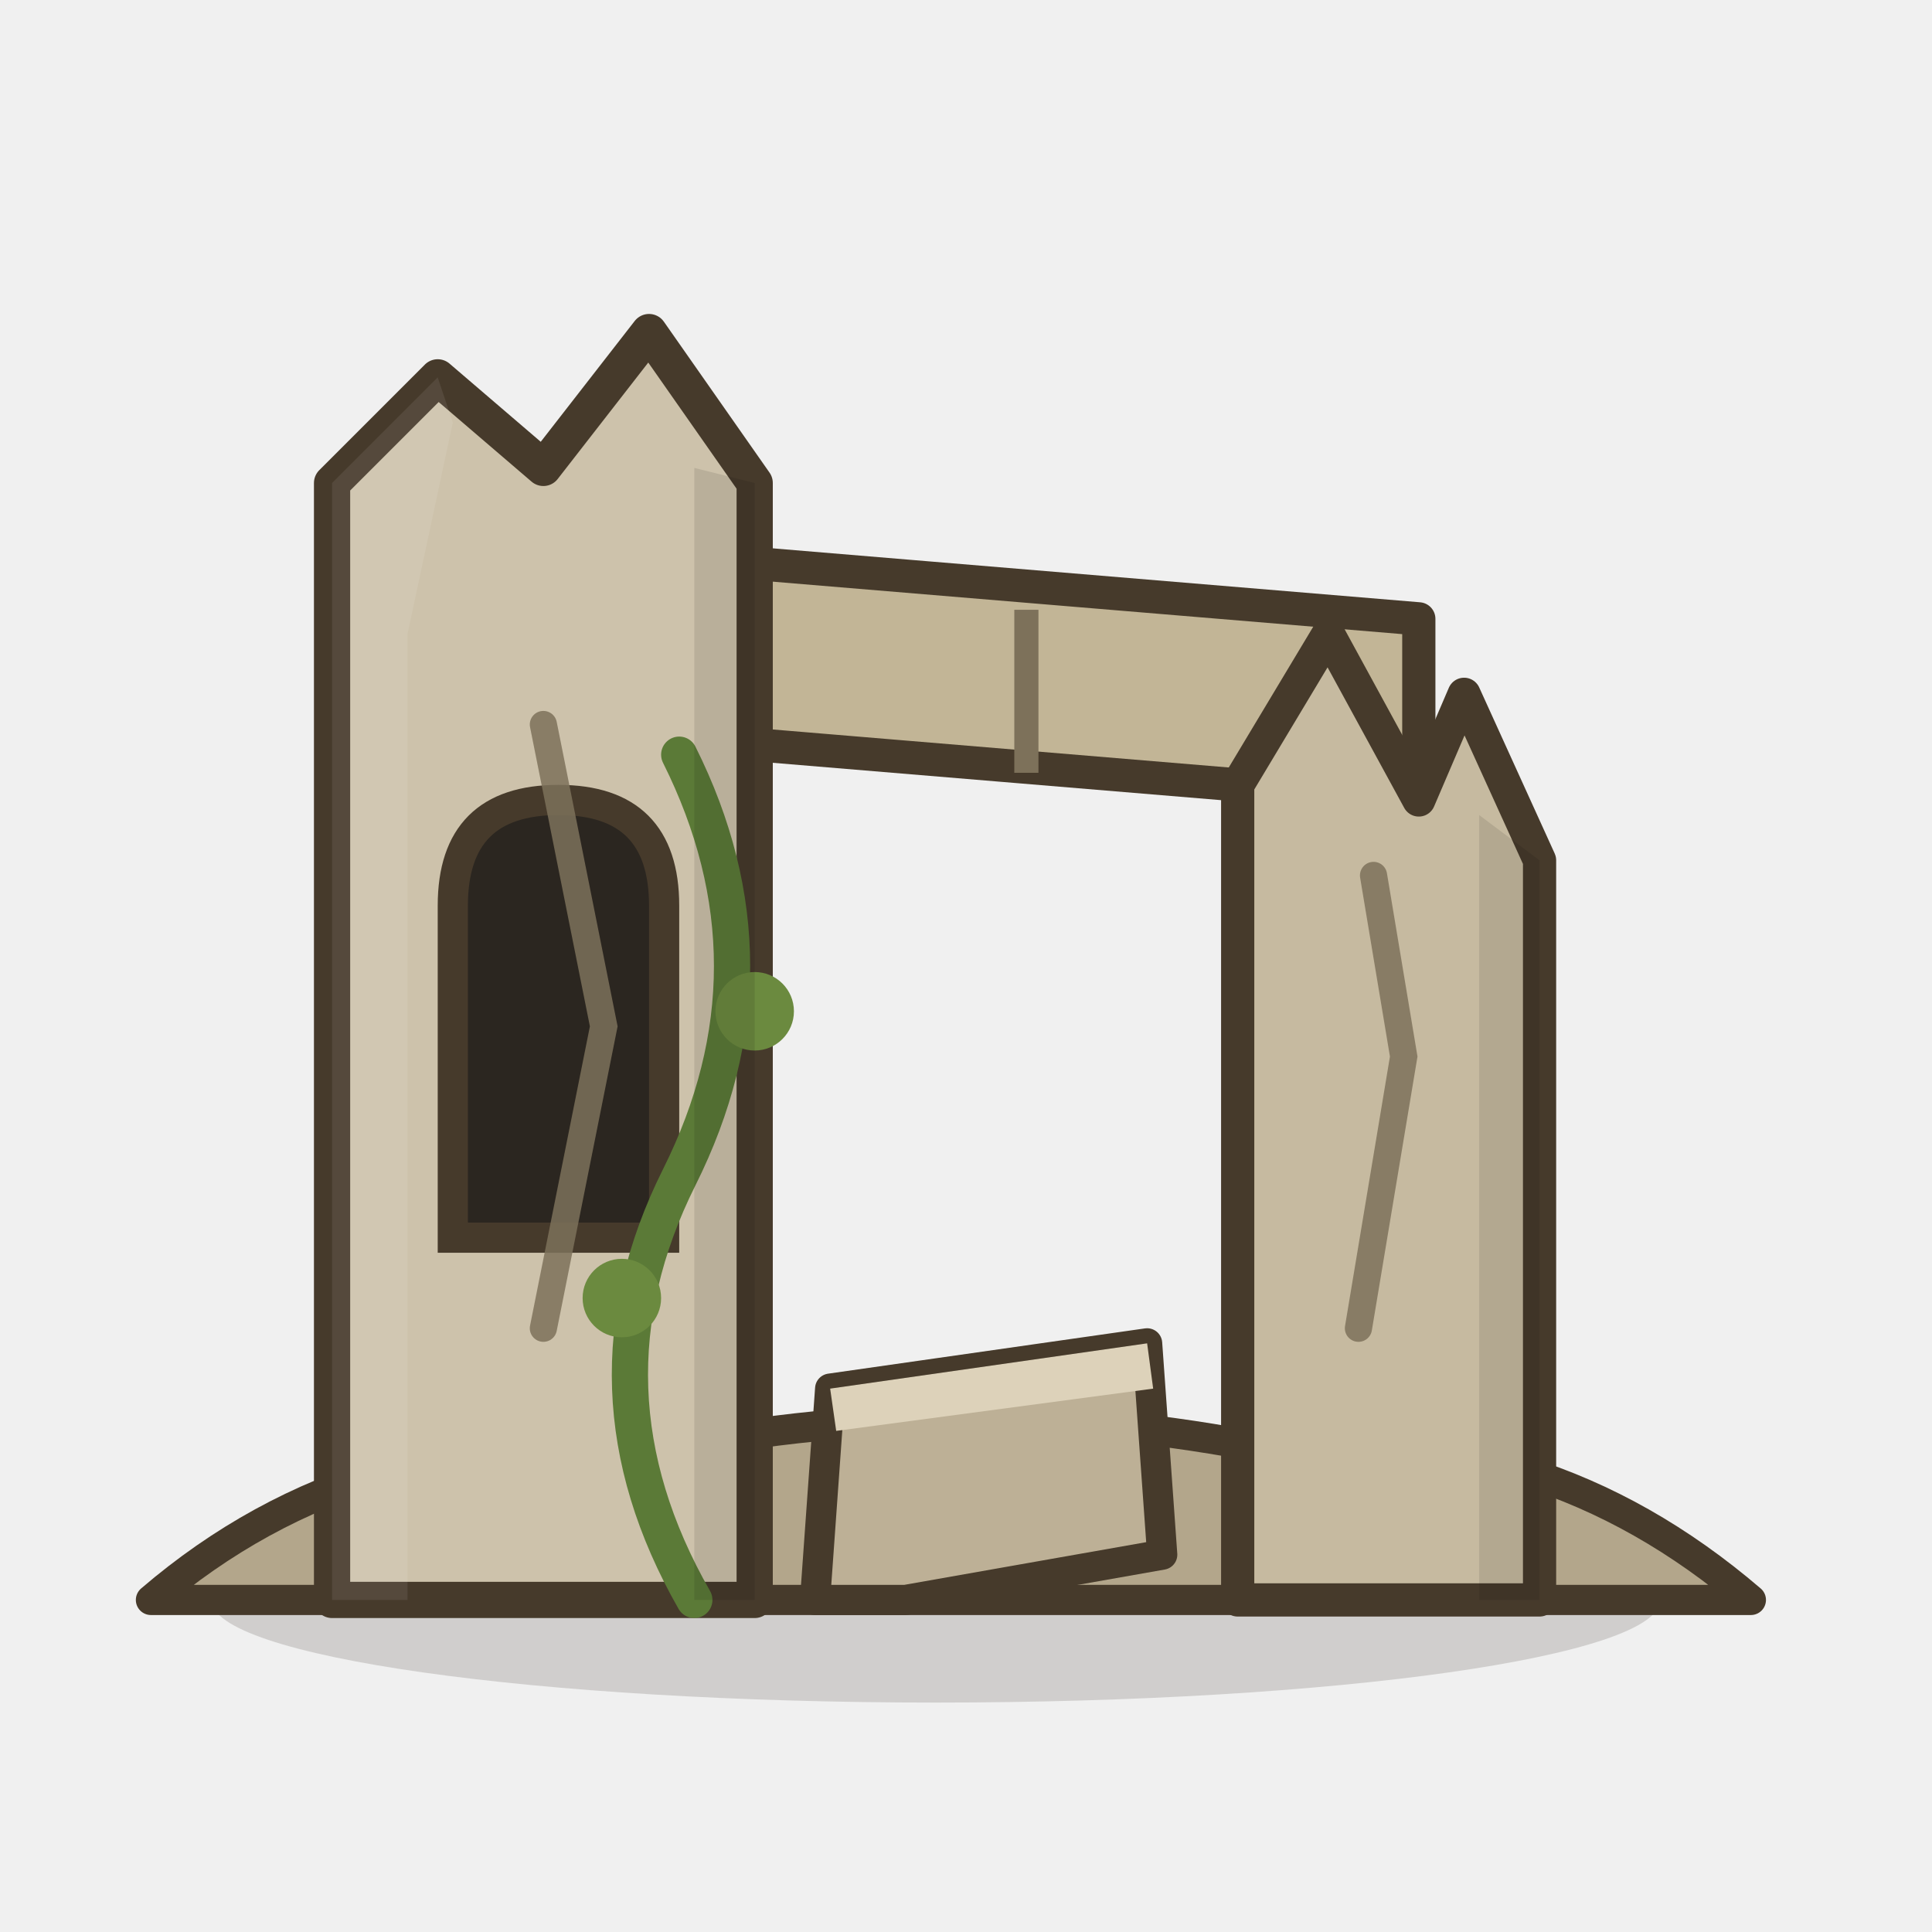
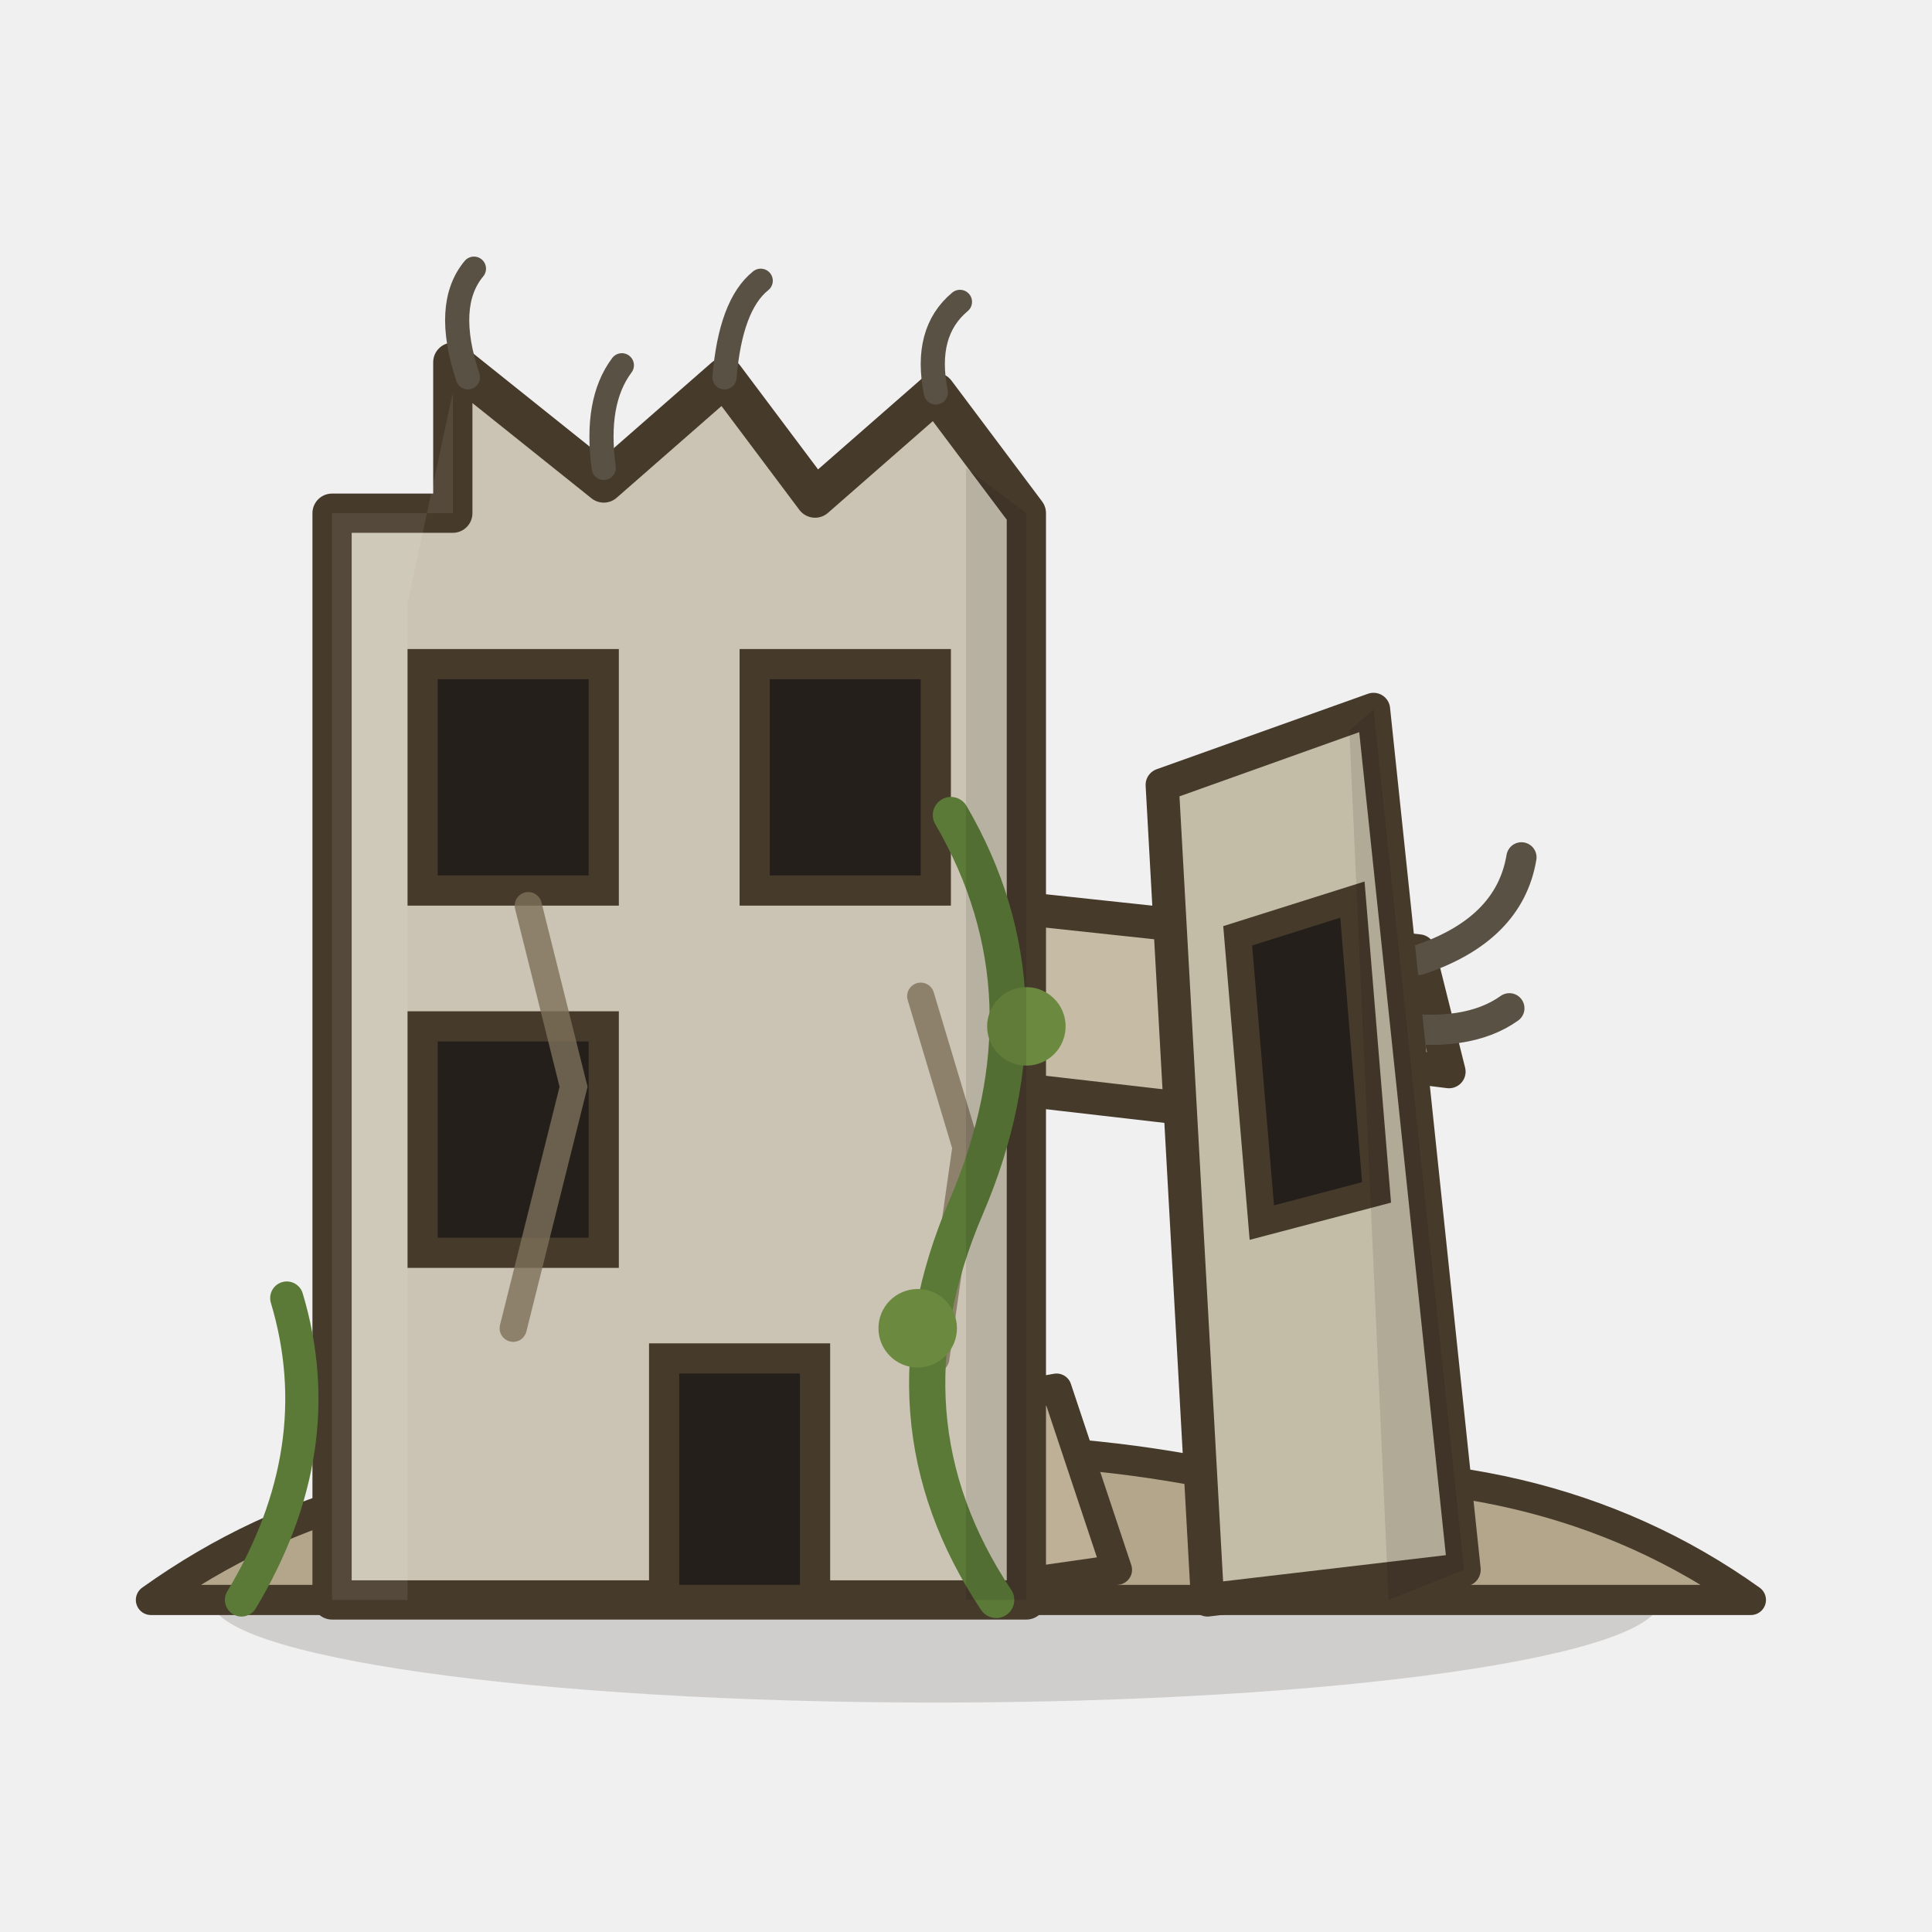
<svg xmlns="http://www.w3.org/2000/svg" width="64" height="64" viewBox="0 0 64 64">
  <ellipse cx="31" cy="53" rx="24" ry="3.4" fill="#241c12" opacity="0.16" />
-   <path d="M5 53 Q12 47 22 48 Q32 46 42 48 Q51 47 58 53 Z" fill="#b3a68b" stroke="#463a2b" stroke-width="1" stroke-linejoin="round" />
-   <path d="M17 18 L47 20.5 L47 26.5 L17 24 Z" fill="#c2b596" stroke="#463a2b" stroke-width="1.1" stroke-linejoin="round" />
-   <path d="M23 19.3 L23 24.7 M34 20.2 L34 25.6" stroke="#7d715a" stroke-width="0.8" />
-   <path d="M11 53 L11 16 L14.5 12.5 L18 15.5 L21.5 11 L25 16 L25 53 Z" fill="#cdc2ab" stroke="#463a2b" stroke-width="1.2" stroke-linejoin="round" />
-   <path d="M15 41 L15 30 Q15 26.5 18.5 26.5 Q22 26.5 22 30 L22 41 Z" fill="#2b2620" stroke="#463a2b" stroke-width="1" />
-   <path d="M41 53 L41 26 L44 21 L47 26.5 L48.5 23 L51 28.5 L51 53 Z" fill="#c6baa0" stroke="#463a2b" stroke-width="1.1" stroke-linejoin="round" />
-   <path d="M27 53 L27.5 46 L38 44.5 L38.5 51.5 L30 53 Z" fill="#bdb096" stroke="#463a2b" stroke-width="1" stroke-linejoin="round" />
-   <path d="M27.5 46 L38 44.5 L38.2 46 L27.7 47.4 Z" fill="#ddd2ba" />
-   <g stroke="#7d715a" stroke-width="0.9" fill="none" stroke-linecap="round" opacity="0.85">
-     <path d="M18 44 L20 34 L18 24" />
-     <path d="M45 44 L46.5 35 L45.5 29" />
+   <path d="M5 53 Q12 48 21 49 Q32 47 41 49 Q51 48 58 53 Z" fill="#b3a68b" stroke="#463a2b" stroke-width="1" stroke-linejoin="round" />
+   <path d="M25 53 L26.5 47.5 L35 46 L37 52 L30 53 Z" fill="#bdb096" stroke="#463a2b" stroke-width="1" stroke-linejoin="round" />
+   <path d="M33 30 L47 31.5 L48 35.5 L44 35 L46 37.5 L33 36 Z" fill="#c6bca6" stroke="#463a2b" stroke-width="1.1" stroke-linejoin="round" />
+   <g stroke="#5a5145" stroke-width="1" fill="none" stroke-linecap="round">
+     <path d="M47 31.8 q3 -1 3.4 -3.4" />
+     <path d="M46 34 q2.6 0.4 4 -0.6" />
  </g>
-   <path d="M23 53 Q19 46 22.5 39 Q26 32 22.5 25" fill="none" stroke="#5b7a37" stroke-width="1.2" stroke-linecap="round" />
-   <circle cx="20.6" cy="43" r="1.3" fill="#6b8a3f" />
-   <circle cx="25" cy="33.5" r="1.3" fill="#6b8a3f" />
-   <path d="M11 53 L11 16 L14.5 12.5 L15 14 L13.5 21 L13.5 53 Z" fill="#ffffff" opacity="0.08" />
-   <path d="M23 53 L23 15.5 L25 16 L25 53 Z" fill="#000000" opacity="0.10" />
-   <path d="M49 53 L49 27 L51 28.5 L51 53 Z" fill="#000000" opacity="0.10" />
+   <path d="M11 53 L11 17 L15 17 L15 12 L20 16 L24 12.5 L27 16.5 L31 13 L34 17 L34 53 Z" fill="#cbc4b4" stroke="#463a2b" stroke-width="1.3" stroke-linejoin="round" />
+   <g stroke="#5a5145" stroke-width="0.8" fill="none" stroke-linecap="round">
+     <path d="M15.5 12.5 q-0.8 -2.4 0.2 -3.6" />
+     <path d="M20 15.5 q-0.3 -2.2 0.6 -3.4" />
+     <path d="M24 12.5 q0.2 -2.4 1.2 -3.2" />
+     <path d="M31 13 q-0.4 -2 0.8 -3" />
+   </g>
+   <g fill="#241f1a" stroke="#463a2b" stroke-width="1">
+     <rect x="14" y="22" width="6" height="7.5" />
+     <rect x="25" y="22" width="6" height="7.5" />
+     <rect x="14" y="34" width="6" height="7.5" />
+     <path d="M22 53 L22 45 L27 45 L27 53 Z" />
+   </g>
+   <path d="M40 53 L38.5 26 L45.5 23.5 L48.5 52 Z" fill="#c3bca6" stroke="#463a2b" stroke-width="1.1" stroke-linejoin="round" />
+   <path d="M41 31 L44.8 29.8 L45.6 39.5 L41.8 40.5 Z" fill="#241f1a" stroke="#463a2b" stroke-width="0.9" />
+   <g stroke="#7d715a" stroke-width="0.9" fill="none" stroke-linecap="round" opacity="0.8">
+     <path d="M17 44 L19 36 L17.5 30" />
+     <path d="M31 45 L32 38 L30.5 33" />
+   </g>
+   <path d="M33 53 Q29 47 32 40 Q35 33 31.5 27" fill="none" stroke="#5b7a37" stroke-width="1.2" stroke-linecap="round" />
+   <circle cx="30.4" cy="44" r="1.3" fill="#6b8a3f" />
+   <circle cx="34" cy="34" r="1.3" fill="#6b8a3f" />
+   <path d="M8 53 q3 -5 1.5 -10" fill="none" stroke="#5b7a37" stroke-width="1.1" stroke-linecap="round" />
+   <path d="M11 53 L11 17 L15 17 L15 13 L13.5 20 L13.5 53 Z" fill="#ffffff" opacity="0.08" />
+   <path d="M32 53 L32 15.5 L34 17 L34 53 Z" fill="#000000" opacity="0.10" />
+   <path d="M46 53 L44.7 24.2 L45.5 23.5 L48.5 52 Z" fill="#000000" opacity="0.10" />
</svg>
